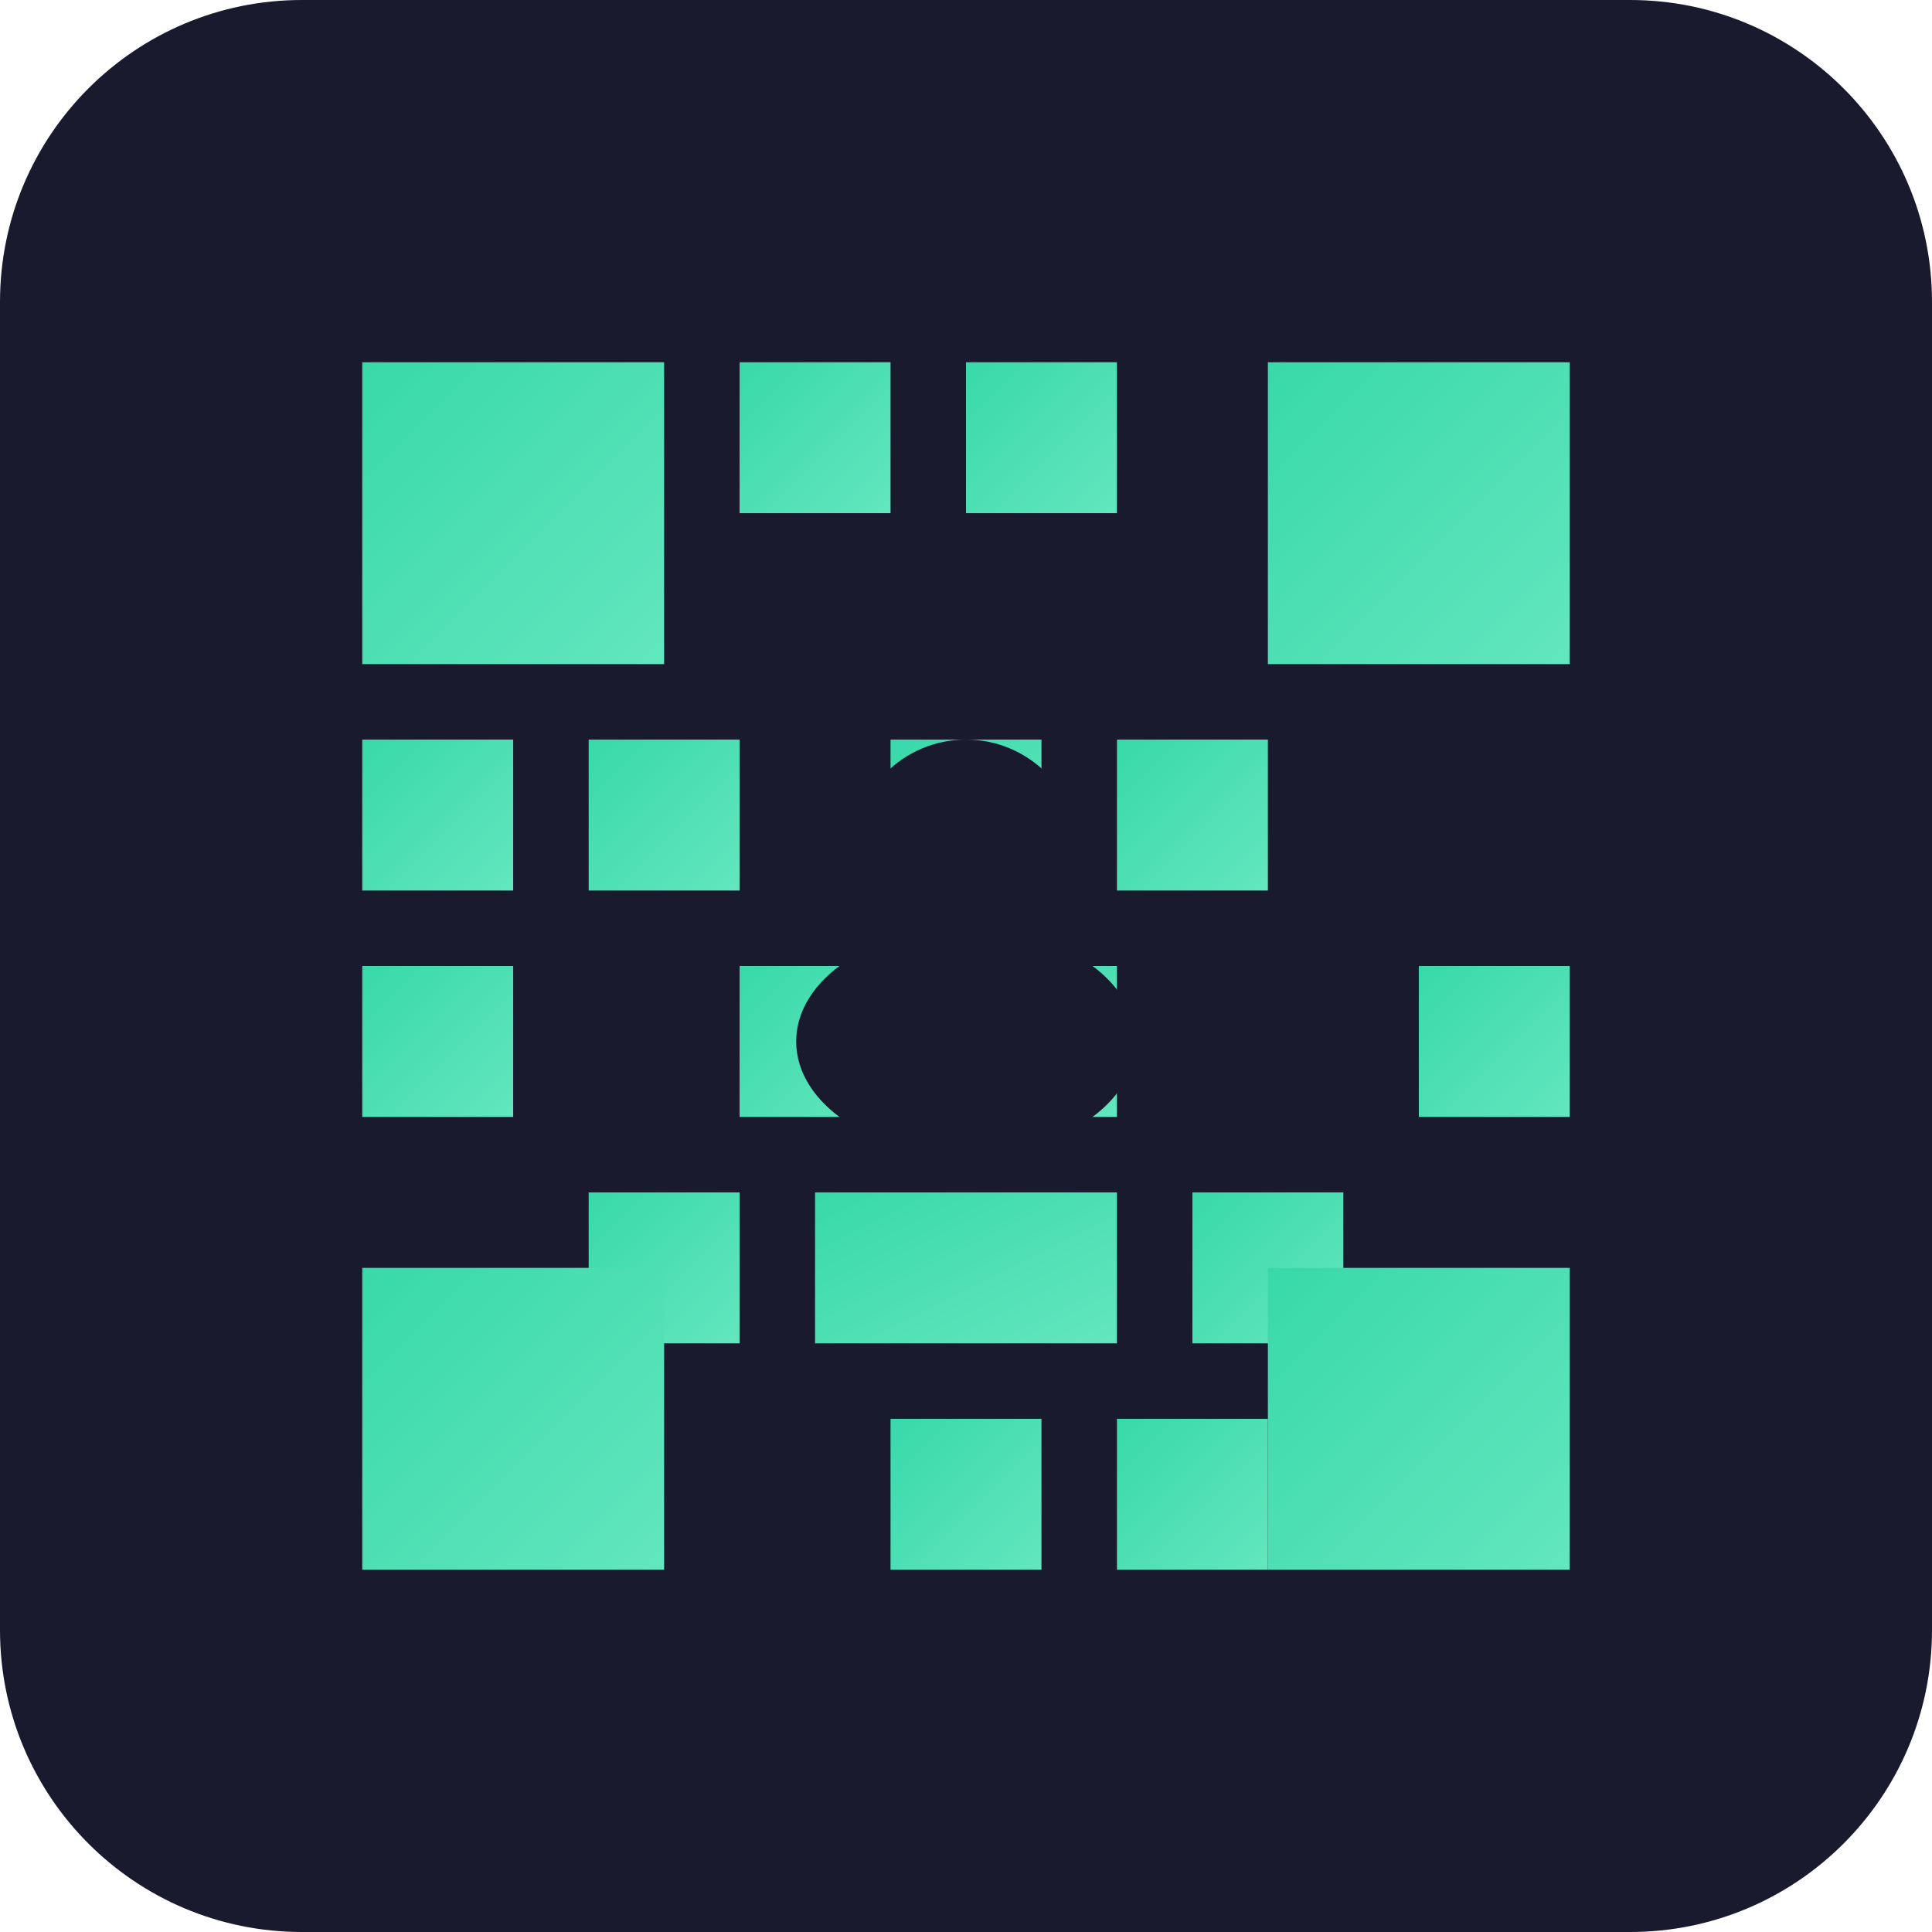
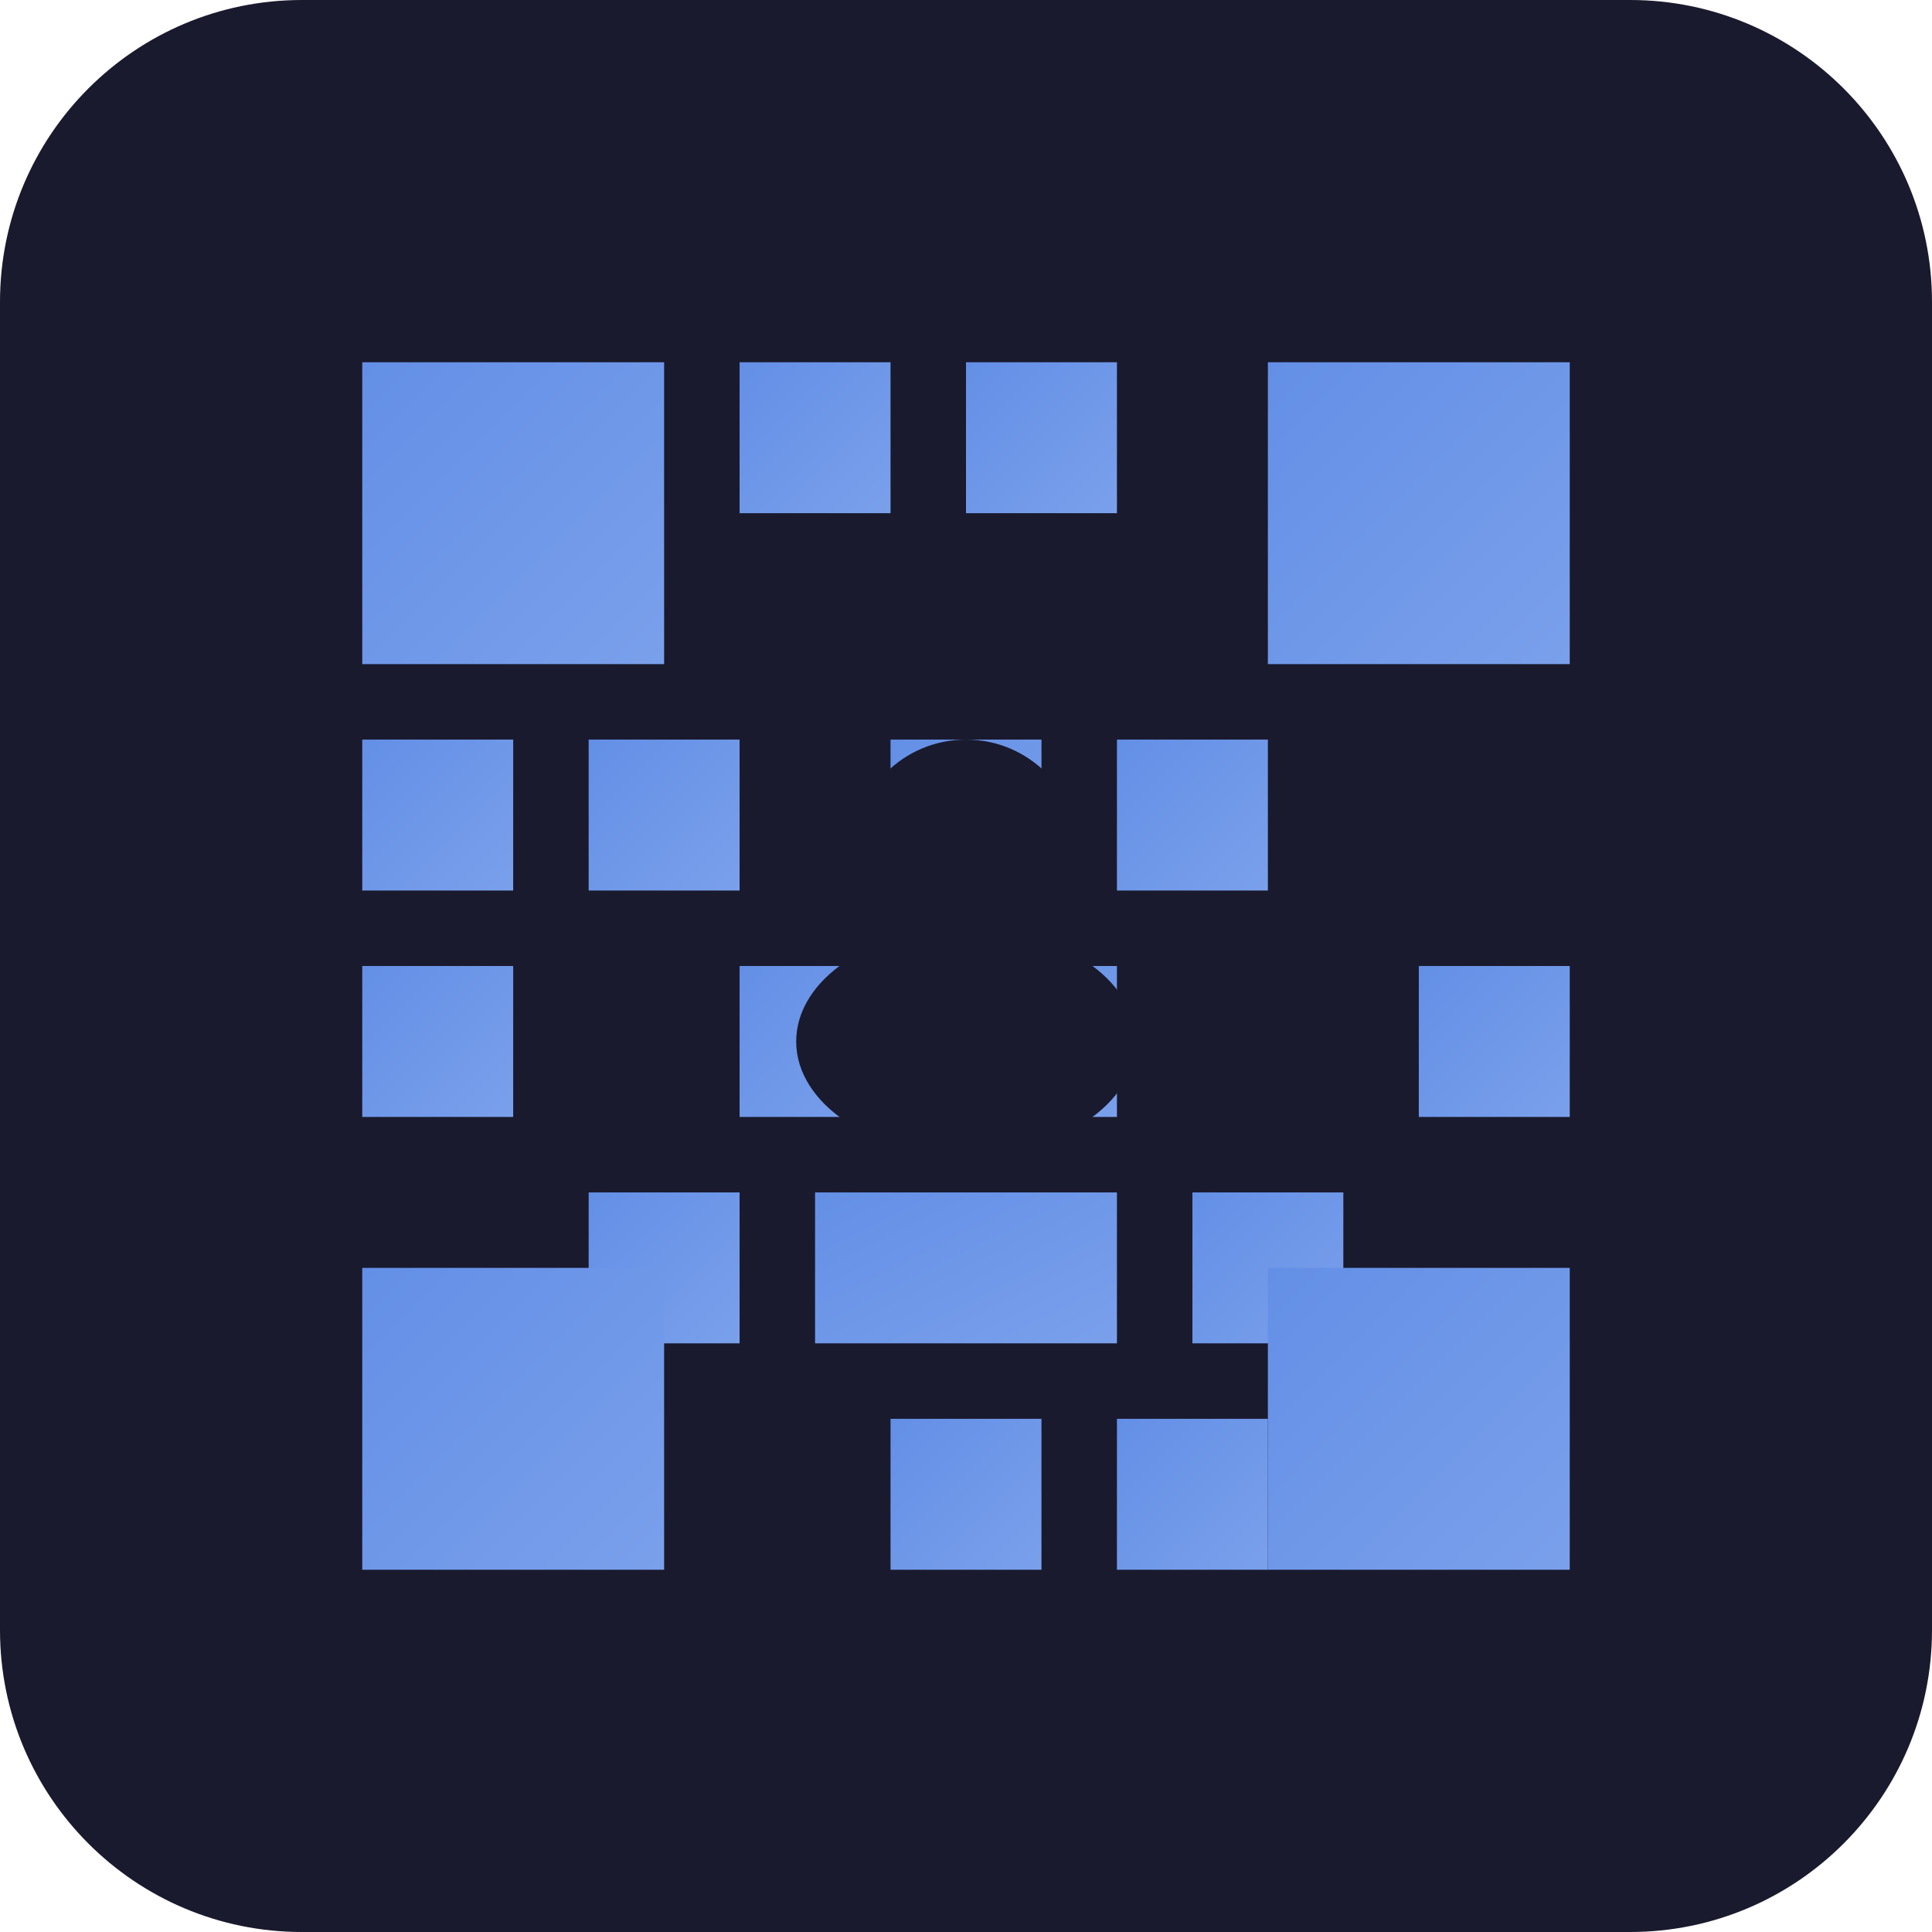
<svg xmlns="http://www.w3.org/2000/svg" width="512" height="512" viewBox="0 0 512 512">
  <defs>
    <linearGradient id="grad" x1="0%" y1="0%" x2="100%" y2="100%">
-       <stop offset="0%" style="stop-color:#38d9a9" />
-       <stop offset="100%" style="stop-color:#63e6be" />
+       <stop offset="0%" style="stop-color:#638fe6" />
+       <stop offset="100%" style="stop-color:#7aa0eb" />
    </linearGradient>
  </defs>
  <rect width="512" height="512" rx="80" fill="#1a1a2e" />
  <g transform="translate(96, 96)">
    <rect x="0" y="0" width="80" height="80" fill="url(#grad)" />
    <rect x="100" y="0" width="40" height="40" fill="url(#grad)" />
    <rect x="160" y="0" width="40" height="40" fill="url(#grad)" />
    <rect x="240" y="0" width="80" height="80" fill="url(#grad)" />
    <rect x="0" y="100" width="40" height="40" fill="url(#grad)" />
    <rect x="60" y="100" width="40" height="40" fill="url(#grad)" />
    <rect x="140" y="100" width="40" height="40" fill="url(#grad)" />
    <rect x="200" y="100" width="40" height="40" fill="url(#grad)" />
    <rect x="0" y="160" width="40" height="40" fill="url(#grad)" />
    <rect x="100" y="160" width="40" height="40" fill="url(#grad)" />
    <rect x="160" y="160" width="40" height="40" fill="url(#grad)" />
    <rect x="280" y="160" width="40" height="40" fill="url(#grad)" />
    <rect x="60" y="220" width="40" height="40" fill="url(#grad)" />
    <rect x="120" y="220" width="80" height="40" fill="url(#grad)" />
    <rect x="220" y="220" width="40" height="40" fill="url(#grad)" />
    <rect x="0" y="240" width="80" height="80" fill="url(#grad)" />
    <rect x="140" y="280" width="40" height="40" fill="url(#grad)" />
    <rect x="200" y="280" width="40" height="40" fill="url(#grad)" />
    <rect x="240" y="240" width="80" height="80" fill="url(#grad)" />
    <circle cx="160" cy="130" r="30" fill="#1a1a2e" />
    <ellipse cx="160" cy="180" rx="45" ry="30" fill="#1a1a2e" />
  </g>
</svg>
